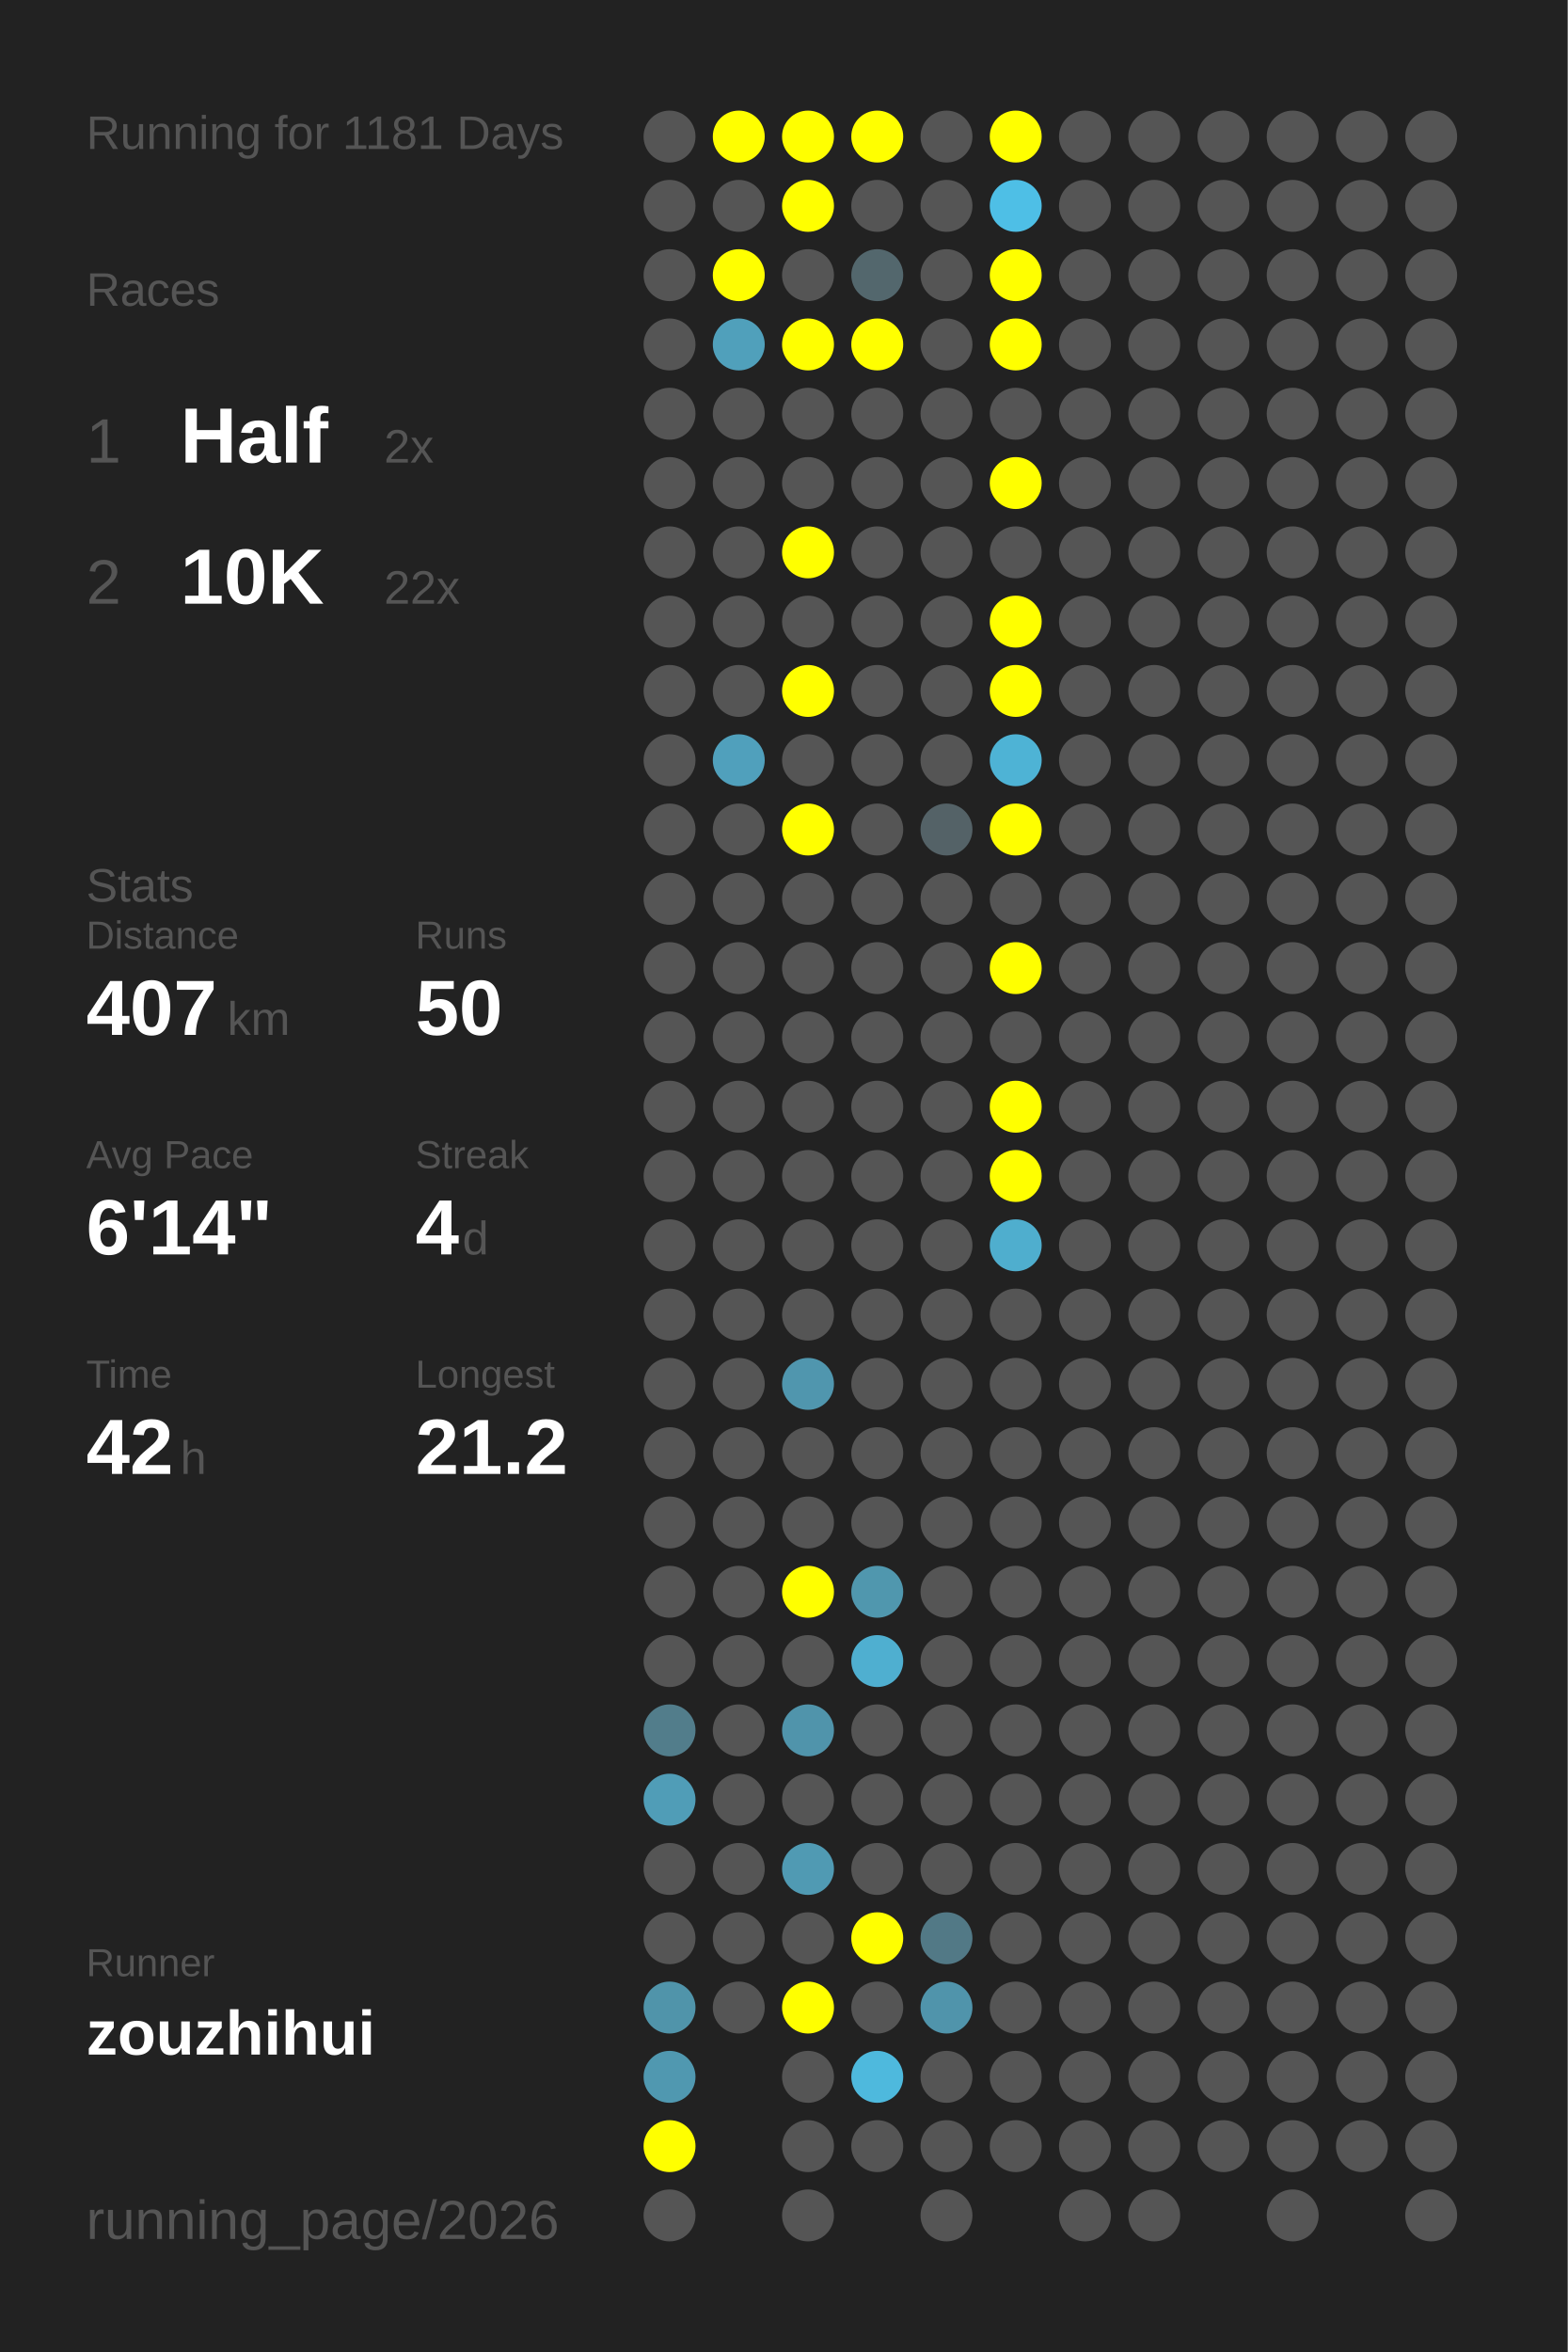
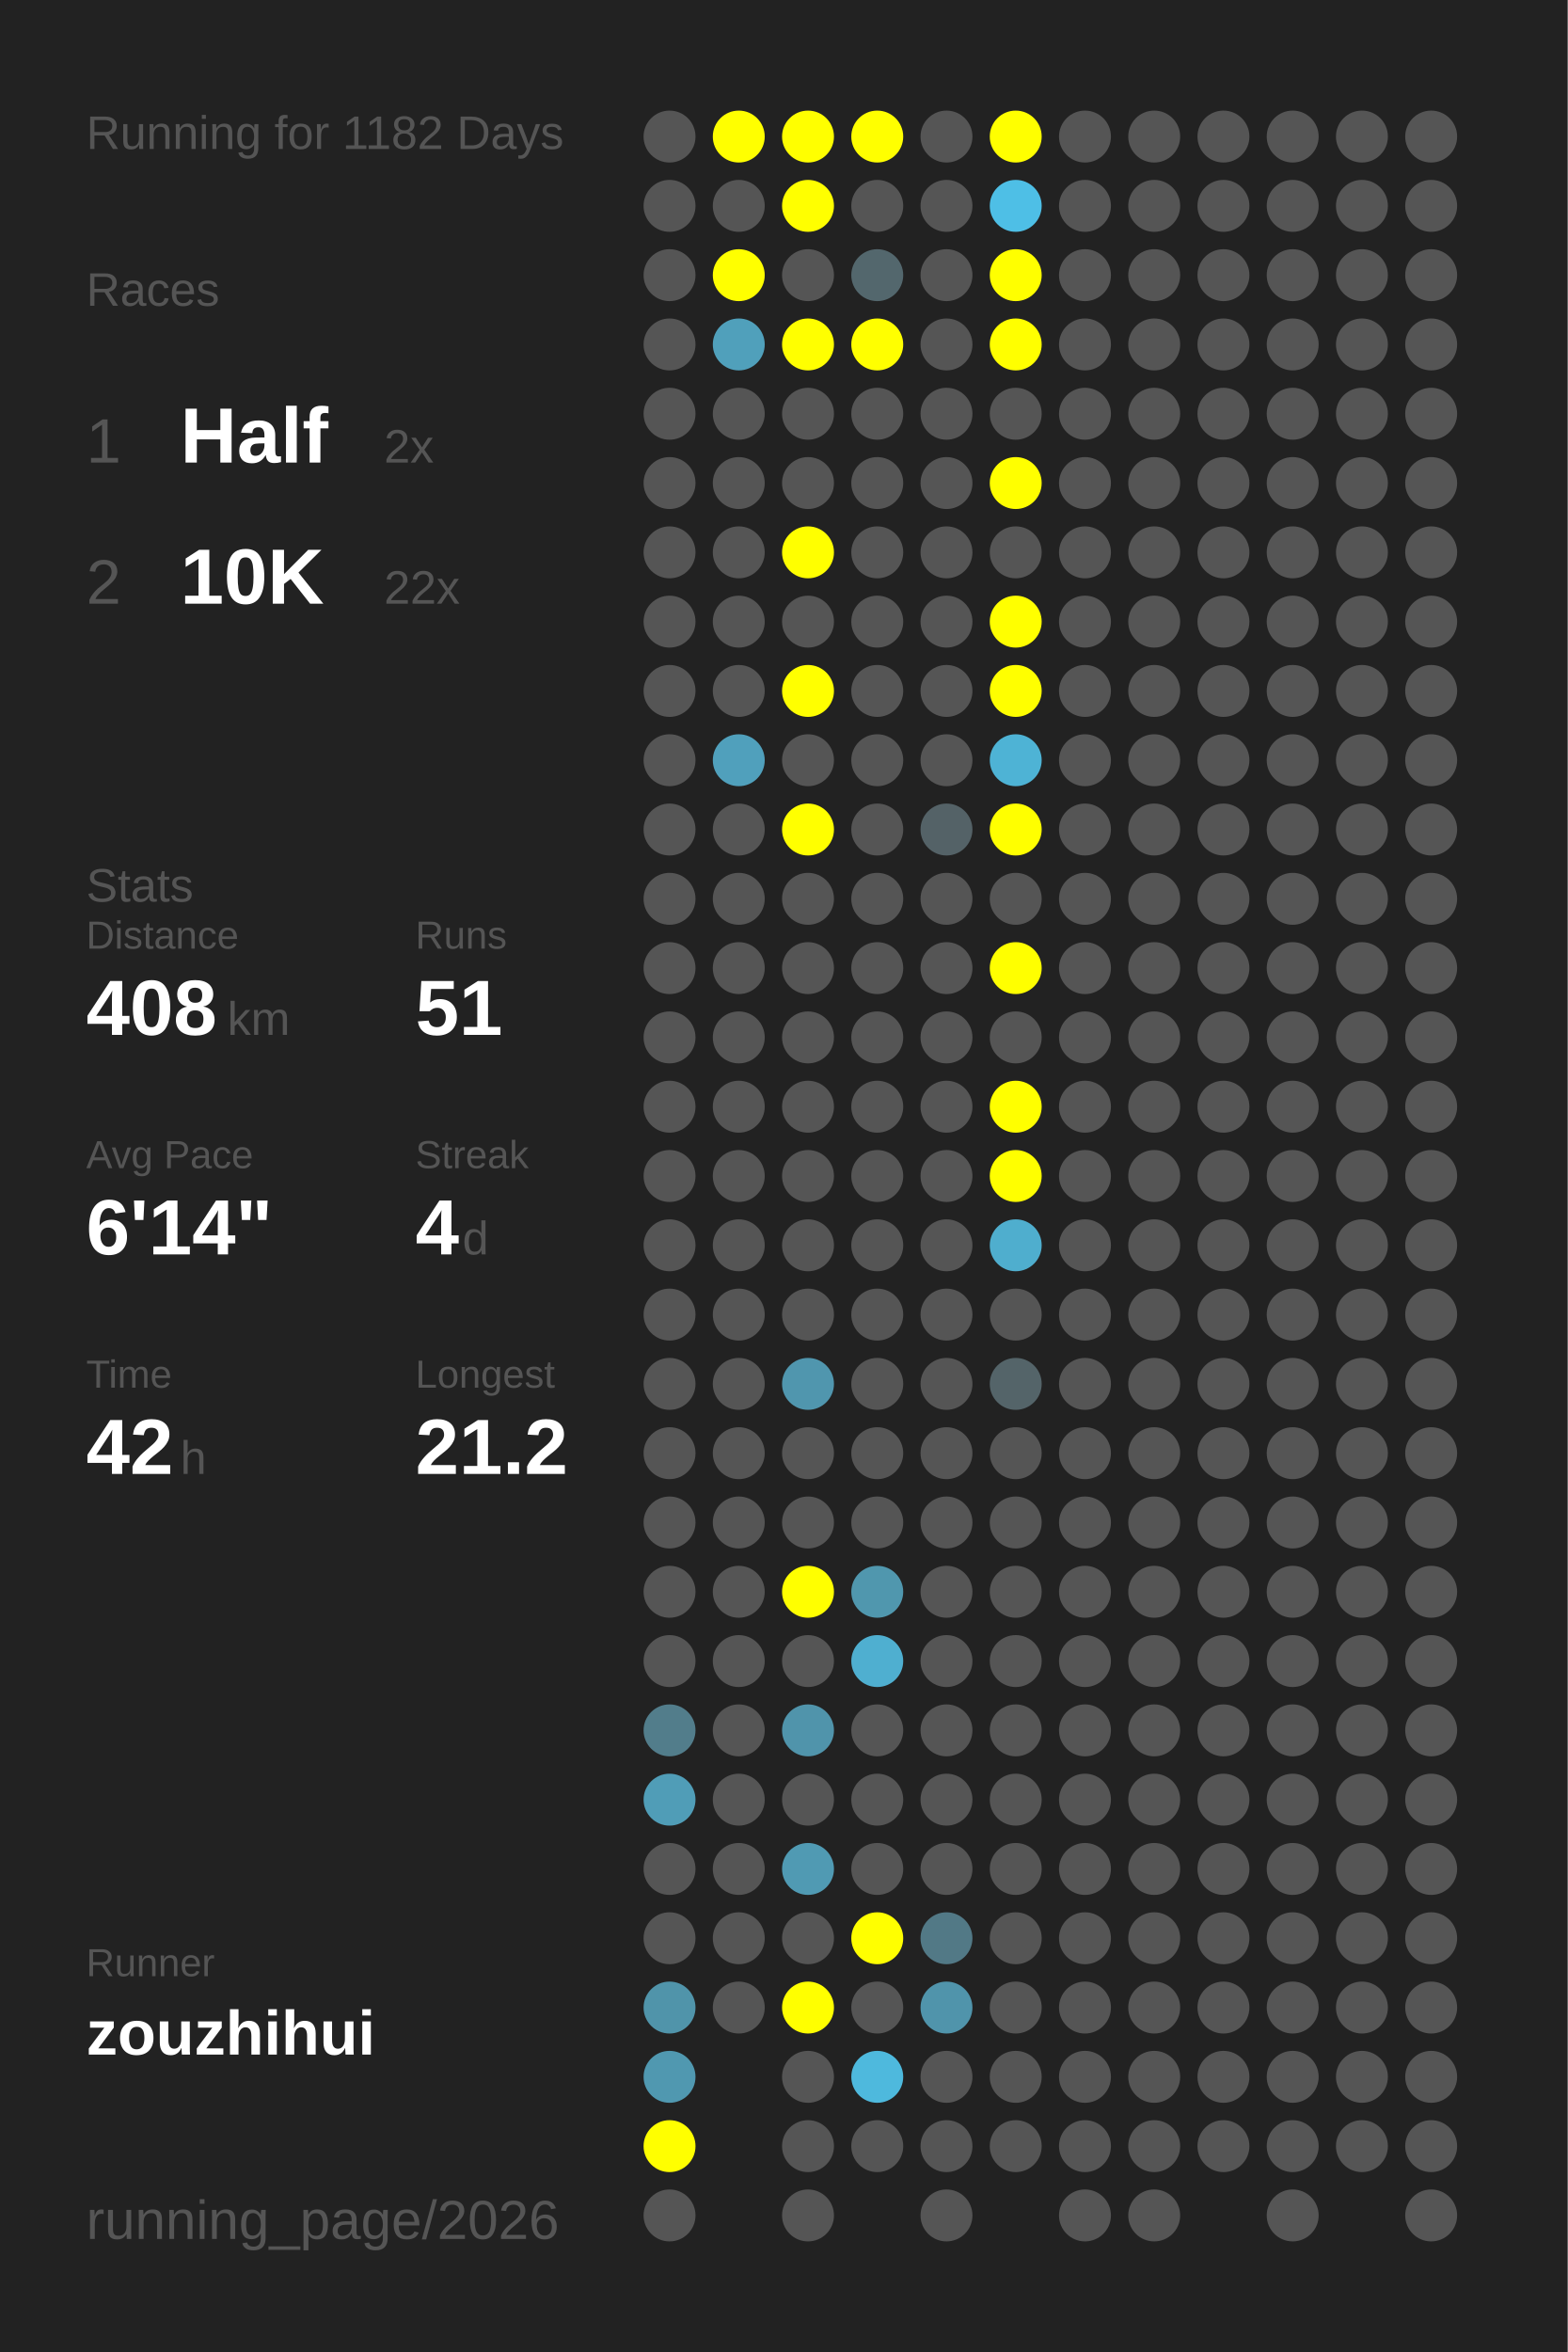
<svg xmlns="http://www.w3.org/2000/svg" baseProfile="full" height="300mm" version="1.1" viewBox="0,0,200,300" width="200mm">
  <defs />
  <rect fill="#222222" height="300" width="200" x="0" y="0" />
-   <text fill="#555555" style="font-size:6px; font-family:Arial;" x="11" y="19">Running for 1181 Days</text>
+   <text fill="#555555" style="font-size:6px; font-family:Arial;" x="11" y="19">Running for 1182 Days</text>
  <text fill="#555555" style="font-size:6px; font-family:Arial;" x="11" y="39">Races</text>
  <text fill="#555555" style="font-size:8px; font-family:Arial;" x="11" y="59">1</text>
  <text fill="#FFFFFF" style="font-size:10px; font-family:Arial; font-weight:bold;" x="23" y="59">Half</text>
  <text fill="#555555" style="font-size:6px; font-family:Arial;" x="49" y="59">2x</text>
  <text fill="#555555" style="font-size:8px; font-family:Arial;" x="11" y="77">2</text>
  <text fill="#FFFFFF" style="font-size:10px; font-family:Arial; font-weight:bold;" x="23" y="77">10K</text>
  <text fill="#555555" style="font-size:6px; font-family:Arial;" x="49" y="77">22x</text>
  <text fill="#555555" style="font-size:6px; font-family:Arial;" x="11" y="115">Stats</text>
  <text fill="#555555" style="font-size:5px; font-family:Arial;" x="11" y="121">Distance</text>
-   <text fill="#FFFFFF" style="font-size:10px; font-family:Arial; font-weight:bold;" x="11" y="132">407</text>
+   <text fill="#FFFFFF" style="font-size:10px; font-family:Arial; font-weight:bold;" x="11" y="132">408</text>
  <text fill="#555555" style="font-size:6px; font-family:Arial;" x="29" y="132">km</text>
  <text fill="#555555" style="font-size:5px; font-family:Arial;" x="53" y="121">Runs</text>
-   <text fill="#FFFFFF" style="font-size:10px; font-family:Arial; font-weight:bold;" x="53" y="132">50</text>
+   <text fill="#FFFFFF" style="font-size:10px; font-family:Arial; font-weight:bold;" x="53" y="132">51</text>
  <text fill="#555555" style="font-size:5px; font-family:Arial;" x="11" y="149">Avg Pace</text>
  <text fill="#FFFFFF" style="font-size:10px; font-family:Arial; font-weight:bold;" x="11" y="160">6'14"</text>
  <text fill="#555555" style="font-size:5px; font-family:Arial;" x="53" y="149">Streak</text>
  <text fill="#FFFFFF" style="font-size:10px; font-family:Arial; font-weight:bold;" x="53" y="160">4</text>
  <text fill="#555555" style="font-size:6px; font-family:Arial;" x="59" y="160">d</text>
  <text fill="#555555" style="font-size:5px; font-family:Arial;" x="11" y="177">Time</text>
  <text fill="#FFFFFF" style="font-size:10px; font-family:Arial; font-weight:bold;" x="11" y="188">42</text>
  <text fill="#555555" style="font-size:6px; font-family:Arial;" x="23" y="188">h</text>
  <text fill="#555555" style="font-size:5px; font-family:Arial;" x="53" y="177">Longest</text>
  <text fill="#FFFFFF" style="font-size:10px; font-family:Arial; font-weight:bold;" x="53" y="188">21.2</text>
  <text fill="#555555" style="font-size:5px; font-family:Arial;" x="11" y="252.065">Runner</text>
  <text fill="#FFFFFF" style="font-size:8px; font-family:Arial; font-weight:bold;" x="11" y="262.065">zouzhihui</text>
  <text fill="#555555" style="font-size:7px; font-family:Arial;" x="11" y="285.581">running_page/2026</text>
  <circle cx="85.417" cy="17.419" fill="#555555" r="3.312" />
  <circle cx="85.417" cy="26.258" fill="#555555" r="3.312" />
  <circle cx="85.417" cy="35.097" fill="#555555" r="3.312" />
  <circle cx="85.417" cy="43.935" fill="#555555" r="3.312" />
  <circle cx="85.417" cy="52.774" fill="#555555" r="3.312" />
  <circle cx="85.417" cy="61.613" fill="#555555" r="3.312" />
  <circle cx="85.417" cy="70.452" fill="#555555" r="3.312" />
  <circle cx="85.417" cy="79.29" fill="#555555" r="3.312" />
  <circle cx="85.417" cy="88.129" fill="#555555" r="3.312" />
  <circle cx="85.417" cy="96.968" fill="#555555" r="3.312" />
  <circle cx="85.417" cy="105.806" fill="#555555" r="3.312" />
  <circle cx="85.417" cy="114.645" fill="#555555" r="3.312" />
  <circle cx="85.417" cy="123.484" fill="#555555" r="3.312" />
  <circle cx="85.417" cy="132.323" fill="#555555" r="3.312" />
  <circle cx="85.417" cy="141.161" fill="#555555" r="3.312" />
  <circle cx="85.417" cy="150" fill="#555555" r="3.312" />
  <circle cx="85.417" cy="158.839" fill="#555555" r="3.312" />
  <circle cx="85.417" cy="167.677" fill="#555555" r="3.312" />
  <circle cx="85.417" cy="176.516" fill="#555555" r="3.312" />
  <circle cx="85.417" cy="185.355" fill="#555555" r="3.312" />
  <circle cx="85.417" cy="194.194" fill="#555555" r="3.312" />
  <circle cx="85.417" cy="203.032" fill="#555555" r="3.312" />
  <circle cx="85.417" cy="211.871" fill="#555555" r="3.312" />
  <circle cx="85.417" cy="220.71" fill="#527d8b" r="3.312" />
  <circle cx="85.417" cy="229.548" fill="#509db7" r="3.312" />
  <circle cx="85.417" cy="238.387" fill="#555555" r="3.312" />
  <circle cx="85.417" cy="247.226" fill="#555555" r="3.312" />
  <circle cx="85.417" cy="256.065" fill="#5094aa" r="3.312" />
  <circle cx="85.417" cy="264.903" fill="#5098b0" r="3.312" />
  <circle cx="85.417" cy="273.742" fill="#FFFF00" r="3.312" />
  <circle cx="85.417" cy="282.581" fill="#555555" r="3.312" />
  <circle cx="94.25" cy="17.419" fill="#FFFF00" r="3.312" />
  <circle cx="94.25" cy="26.258" fill="#555555" r="3.312" />
  <circle cx="94.25" cy="35.097" fill="#FFFF00" r="3.312" />
  <circle cx="94.25" cy="43.935" fill="#50a0bb" r="3.312" />
  <circle cx="94.25" cy="52.774" fill="#555555" r="3.312" />
  <circle cx="94.25" cy="61.613" fill="#555555" r="3.312" />
  <circle cx="94.25" cy="70.452" fill="#555555" r="3.312" />
  <circle cx="94.25" cy="79.29" fill="#555555" r="3.312" />
  <circle cx="94.25" cy="88.129" fill="#555555" r="3.312" />
  <circle cx="94.25" cy="96.968" fill="#50a0bc" r="3.312" />
  <circle cx="94.25" cy="105.806" fill="#555555" r="3.312" />
  <circle cx="94.25" cy="114.645" fill="#555555" r="3.312" />
  <circle cx="94.25" cy="123.484" fill="#555555" r="3.312" />
  <circle cx="94.25" cy="132.323" fill="#555555" r="3.312" />
  <circle cx="94.25" cy="141.161" fill="#555555" r="3.312" />
  <circle cx="94.25" cy="150" fill="#555555" r="3.312" />
  <circle cx="94.25" cy="158.839" fill="#555555" r="3.312" />
  <circle cx="94.25" cy="167.677" fill="#555555" r="3.312" />
  <circle cx="94.25" cy="176.516" fill="#555555" r="3.312" />
  <circle cx="94.25" cy="185.355" fill="#555555" r="3.312" />
  <circle cx="94.25" cy="194.194" fill="#555555" r="3.312" />
  <circle cx="94.25" cy="203.032" fill="#555555" r="3.312" />
  <circle cx="94.25" cy="211.871" fill="#555555" r="3.312" />
  <circle cx="94.25" cy="220.71" fill="#555555" r="3.312" />
  <circle cx="94.25" cy="229.548" fill="#555555" r="3.312" />
  <circle cx="94.25" cy="238.387" fill="#555555" r="3.312" />
  <circle cx="94.25" cy="247.226" fill="#555555" r="3.312" />
  <circle cx="94.25" cy="256.065" fill="#555555" r="3.312" />
  <circle cx="103.083" cy="17.419" fill="#FFFF00" r="3.312" />
  <circle cx="103.083" cy="26.258" fill="#FFFF00" r="3.312" />
  <circle cx="103.083" cy="35.097" fill="#555555" r="3.312" />
  <circle cx="103.083" cy="43.935" fill="#FFFF00" r="3.312" />
  <circle cx="103.083" cy="52.774" fill="#555555" r="3.312" />
  <circle cx="103.083" cy="61.613" fill="#555555" r="3.312" />
  <circle cx="103.083" cy="70.452" fill="#FFFF00" r="3.312" />
  <circle cx="103.083" cy="79.29" fill="#555555" r="3.312" />
  <circle cx="103.083" cy="88.129" fill="#FFFF00" r="3.312" />
  <circle cx="103.083" cy="96.968" fill="#555555" r="3.312" />
  <circle cx="103.083" cy="105.806" fill="#FFFF00" r="3.312" />
  <circle cx="103.083" cy="114.645" fill="#555555" r="3.312" />
  <circle cx="103.083" cy="123.484" fill="#555555" r="3.312" />
  <circle cx="103.083" cy="132.323" fill="#555555" r="3.312" />
  <circle cx="103.083" cy="141.161" fill="#555555" r="3.312" />
  <circle cx="103.083" cy="150" fill="#555555" r="3.312" />
  <circle cx="103.083" cy="158.839" fill="#555555" r="3.312" />
  <circle cx="103.083" cy="167.677" fill="#555555" r="3.312" />
  <circle cx="103.083" cy="176.516" fill="#5096ae" r="3.312" />
  <circle cx="103.083" cy="185.355" fill="#555555" r="3.312" />
  <circle cx="103.083" cy="194.194" fill="#555555" r="3.312" />
  <circle cx="103.083" cy="203.032" fill="#FFFF00" r="3.312" />
  <circle cx="103.083" cy="211.871" fill="#555555" r="3.312" />
  <circle cx="103.083" cy="220.71" fill="#5094ab" r="3.312" />
  <circle cx="103.083" cy="229.548" fill="#555555" r="3.312" />
  <circle cx="103.083" cy="238.387" fill="#509ab3" r="3.312" />
  <circle cx="103.083" cy="247.226" fill="#555555" r="3.312" />
  <circle cx="103.083" cy="256.065" fill="#FFFF00" r="3.312" />
  <circle cx="103.083" cy="264.903" fill="#555555" r="3.312" />
  <circle cx="103.083" cy="273.742" fill="#555555" r="3.312" />
  <circle cx="103.083" cy="282.581" fill="#555555" r="3.312" />
  <circle cx="111.917" cy="17.419" fill="#FFFF00" r="3.312" />
  <circle cx="111.917" cy="26.258" fill="#555555" r="3.312" />
  <circle cx="111.917" cy="35.097" fill="#53676d" r="3.312" />
  <circle cx="111.917" cy="43.935" fill="#FFFF00" r="3.312" />
  <circle cx="111.917" cy="52.774" fill="#555555" r="3.312" />
  <circle cx="111.917" cy="61.613" fill="#555555" r="3.312" />
  <circle cx="111.917" cy="70.452" fill="#555555" r="3.312" />
  <circle cx="111.917" cy="79.29" fill="#555555" r="3.312" />
  <circle cx="111.917" cy="88.129" fill="#555555" r="3.312" />
  <circle cx="111.917" cy="96.968" fill="#555555" r="3.312" />
  <circle cx="111.917" cy="105.806" fill="#555555" r="3.312" />
  <circle cx="111.917" cy="114.645" fill="#555555" r="3.312" />
  <circle cx="111.917" cy="123.484" fill="#555555" r="3.312" />
  <circle cx="111.917" cy="132.323" fill="#555555" r="3.312" />
  <circle cx="111.917" cy="141.161" fill="#555555" r="3.312" />
  <circle cx="111.917" cy="150" fill="#555555" r="3.312" />
  <circle cx="111.917" cy="158.839" fill="#555555" r="3.312" />
  <circle cx="111.917" cy="167.677" fill="#555555" r="3.312" />
  <circle cx="111.917" cy="176.516" fill="#555555" r="3.312" />
  <circle cx="111.917" cy="185.355" fill="#555555" r="3.312" />
  <circle cx="111.917" cy="194.194" fill="#555555" r="3.312" />
  <circle cx="111.917" cy="203.032" fill="#5097ae" r="3.312" />
  <circle cx="111.917" cy="211.871" fill="#4fafd0" r="3.312" />
  <circle cx="111.917" cy="220.71" fill="#555555" r="3.312" />
  <circle cx="111.917" cy="229.548" fill="#555555" r="3.312" />
  <circle cx="111.917" cy="238.387" fill="#555555" r="3.312" />
  <circle cx="111.917" cy="247.226" fill="#FFFF00" r="3.312" />
  <circle cx="111.917" cy="256.065" fill="#555555" r="3.312" />
  <circle cx="111.917" cy="264.903" fill="#4eb9dd" r="3.312" />
  <circle cx="111.917" cy="273.742" fill="#555555" r="3.312" />
  <circle cx="120.75" cy="17.419" fill="#555555" r="3.312" />
  <circle cx="120.75" cy="26.258" fill="#555555" r="3.312" />
  <circle cx="120.75" cy="35.097" fill="#555555" r="3.312" />
  <circle cx="120.75" cy="43.935" fill="#555555" r="3.312" />
  <circle cx="120.75" cy="52.774" fill="#555555" r="3.312" />
  <circle cx="120.75" cy="61.613" fill="#555555" r="3.312" />
  <circle cx="120.75" cy="70.452" fill="#555555" r="3.312" />
  <circle cx="120.75" cy="79.29" fill="#555555" r="3.312" />
  <circle cx="120.75" cy="88.129" fill="#555555" r="3.312" />
  <circle cx="120.75" cy="96.968" fill="#555555" r="3.312" />
  <circle cx="120.75" cy="105.806" fill="#546267" r="3.312" />
  <circle cx="120.75" cy="114.645" fill="#555555" r="3.312" />
  <circle cx="120.75" cy="123.484" fill="#555555" r="3.312" />
  <circle cx="120.75" cy="132.323" fill="#555555" r="3.312" />
  <circle cx="120.75" cy="141.161" fill="#555555" r="3.312" />
  <circle cx="120.75" cy="150" fill="#555555" r="3.312" />
  <circle cx="120.75" cy="158.839" fill="#555555" r="3.312" />
  <circle cx="120.75" cy="167.677" fill="#555555" r="3.312" />
  <circle cx="120.75" cy="176.516" fill="#555555" r="3.312" />
  <circle cx="120.75" cy="185.355" fill="#555555" r="3.312" />
  <circle cx="120.75" cy="194.194" fill="#555555" r="3.312" />
  <circle cx="120.75" cy="203.032" fill="#555555" r="3.312" />
  <circle cx="120.75" cy="211.871" fill="#555555" r="3.312" />
  <circle cx="120.75" cy="220.71" fill="#555555" r="3.312" />
  <circle cx="120.75" cy="229.548" fill="#555555" r="3.312" />
  <circle cx="120.75" cy="238.387" fill="#555555" r="3.312" />
  <circle cx="120.75" cy="247.226" fill="#527986" r="3.312" />
  <circle cx="120.75" cy="256.065" fill="#5094ab" r="3.312" />
  <circle cx="120.75" cy="264.903" fill="#555555" r="3.312" />
  <circle cx="120.75" cy="273.742" fill="#555555" r="3.312" />
  <circle cx="120.75" cy="282.581" fill="#555555" r="3.312" />
  <circle cx="129.583" cy="17.419" fill="#FFFF00" r="3.312" />
  <circle cx="129.583" cy="26.258" fill="#4ebfe6" r="3.312" />
  <circle cx="129.583" cy="35.097" fill="#FFFF00" r="3.312" />
  <circle cx="129.583" cy="43.935" fill="#FFFF00" r="3.312" />
  <circle cx="129.583" cy="52.774" fill="#555555" r="3.312" />
  <circle cx="129.583" cy="61.613" fill="#FFFF00" r="3.312" />
  <circle cx="129.583" cy="70.452" fill="#555555" r="3.312" />
  <circle cx="129.583" cy="79.29" fill="#FFFF00" r="3.312" />
  <circle cx="129.583" cy="88.129" fill="#FFFF00" r="3.312" />
  <circle cx="129.583" cy="96.968" fill="#4eb3d5" r="3.312" />
  <circle cx="129.583" cy="105.806" fill="#FFFF00" r="3.312" />
  <circle cx="129.583" cy="114.645" fill="#555555" r="3.312" />
  <circle cx="129.583" cy="123.484" fill="#FFFF00" r="3.312" />
  <circle cx="129.583" cy="132.323" fill="#555555" r="3.312" />
  <circle cx="129.583" cy="141.161" fill="#FFFF00" r="3.312" />
  <circle cx="129.583" cy="150" fill="#FFFF00" r="3.312" />
  <circle cx="129.583" cy="158.839" fill="#4faece" r="3.312" />
  <circle cx="129.583" cy="167.677" fill="#555555" r="3.312" />
-   <circle cx="129.583" cy="176.516" fill="#555555" r="3.312" />
+   <circle cx="129.583" cy="176.516" fill="#546469" r="3.312" />
  <circle cx="129.583" cy="185.355" fill="#555555" r="3.312" />
  <circle cx="129.583" cy="194.194" fill="#555555" r="3.312" />
  <circle cx="129.583" cy="203.032" fill="#555555" r="3.312" />
  <circle cx="129.583" cy="211.871" fill="#555555" r="3.312" />
  <circle cx="129.583" cy="220.71" fill="#555555" r="3.312" />
  <circle cx="129.583" cy="229.548" fill="#555555" r="3.312" />
  <circle cx="129.583" cy="238.387" fill="#555555" r="3.312" />
  <circle cx="129.583" cy="247.226" fill="#555555" r="3.312" />
  <circle cx="129.583" cy="256.065" fill="#555555" r="3.312" />
  <circle cx="129.583" cy="264.903" fill="#555555" r="3.312" />
  <circle cx="129.583" cy="273.742" fill="#555555" r="3.312" />
  <circle cx="138.417" cy="17.419" fill="#555555" r="3.312" />
  <circle cx="138.417" cy="26.258" fill="#555555" r="3.312" />
  <circle cx="138.417" cy="35.097" fill="#555555" r="3.312" />
  <circle cx="138.417" cy="43.935" fill="#555555" r="3.312" />
  <circle cx="138.417" cy="52.774" fill="#555555" r="3.312" />
  <circle cx="138.417" cy="61.613" fill="#555555" r="3.312" />
  <circle cx="138.417" cy="70.452" fill="#555555" r="3.312" />
  <circle cx="138.417" cy="79.29" fill="#555555" r="3.312" />
  <circle cx="138.417" cy="88.129" fill="#555555" r="3.312" />
  <circle cx="138.417" cy="96.968" fill="#555555" r="3.312" />
  <circle cx="138.417" cy="105.806" fill="#555555" r="3.312" />
  <circle cx="138.417" cy="114.645" fill="#555555" r="3.312" />
  <circle cx="138.417" cy="123.484" fill="#555555" r="3.312" />
  <circle cx="138.417" cy="132.323" fill="#555555" r="3.312" />
  <circle cx="138.417" cy="141.161" fill="#555555" r="3.312" />
  <circle cx="138.417" cy="150" fill="#555555" r="3.312" />
  <circle cx="138.417" cy="158.839" fill="#555555" r="3.312" />
  <circle cx="138.417" cy="167.677" fill="#555555" r="3.312" />
  <circle cx="138.417" cy="176.516" fill="#555555" r="3.312" />
  <circle cx="138.417" cy="185.355" fill="#555555" r="3.312" />
  <circle cx="138.417" cy="194.194" fill="#555555" r="3.312" />
  <circle cx="138.417" cy="203.032" fill="#555555" r="3.312" />
  <circle cx="138.417" cy="211.871" fill="#555555" r="3.312" />
  <circle cx="138.417" cy="220.71" fill="#555555" r="3.312" />
  <circle cx="138.417" cy="229.548" fill="#555555" r="3.312" />
  <circle cx="138.417" cy="238.387" fill="#555555" r="3.312" />
  <circle cx="138.417" cy="247.226" fill="#555555" r="3.312" />
  <circle cx="138.417" cy="256.065" fill="#555555" r="3.312" />
  <circle cx="138.417" cy="264.903" fill="#555555" r="3.312" />
  <circle cx="138.417" cy="273.742" fill="#555555" r="3.312" />
  <circle cx="138.417" cy="282.581" fill="#555555" r="3.312" />
  <circle cx="147.25" cy="17.419" fill="#555555" r="3.312" />
  <circle cx="147.25" cy="26.258" fill="#555555" r="3.312" />
  <circle cx="147.25" cy="35.097" fill="#555555" r="3.312" />
  <circle cx="147.25" cy="43.935" fill="#555555" r="3.312" />
  <circle cx="147.25" cy="52.774" fill="#555555" r="3.312" />
  <circle cx="147.25" cy="61.613" fill="#555555" r="3.312" />
  <circle cx="147.25" cy="70.452" fill="#555555" r="3.312" />
  <circle cx="147.25" cy="79.29" fill="#555555" r="3.312" />
  <circle cx="147.25" cy="88.129" fill="#555555" r="3.312" />
  <circle cx="147.25" cy="96.968" fill="#555555" r="3.312" />
  <circle cx="147.25" cy="105.806" fill="#555555" r="3.312" />
  <circle cx="147.25" cy="114.645" fill="#555555" r="3.312" />
  <circle cx="147.25" cy="123.484" fill="#555555" r="3.312" />
  <circle cx="147.25" cy="132.323" fill="#555555" r="3.312" />
  <circle cx="147.25" cy="141.161" fill="#555555" r="3.312" />
  <circle cx="147.25" cy="150" fill="#555555" r="3.312" />
  <circle cx="147.25" cy="158.839" fill="#555555" r="3.312" />
  <circle cx="147.25" cy="167.677" fill="#555555" r="3.312" />
  <circle cx="147.25" cy="176.516" fill="#555555" r="3.312" />
  <circle cx="147.25" cy="185.355" fill="#555555" r="3.312" />
  <circle cx="147.25" cy="194.194" fill="#555555" r="3.312" />
  <circle cx="147.25" cy="203.032" fill="#555555" r="3.312" />
  <circle cx="147.25" cy="211.871" fill="#555555" r="3.312" />
  <circle cx="147.25" cy="220.71" fill="#555555" r="3.312" />
  <circle cx="147.25" cy="229.548" fill="#555555" r="3.312" />
  <circle cx="147.25" cy="238.387" fill="#555555" r="3.312" />
  <circle cx="147.25" cy="247.226" fill="#555555" r="3.312" />
  <circle cx="147.25" cy="256.065" fill="#555555" r="3.312" />
  <circle cx="147.25" cy="264.903" fill="#555555" r="3.312" />
  <circle cx="147.25" cy="273.742" fill="#555555" r="3.312" />
  <circle cx="147.25" cy="282.581" fill="#555555" r="3.312" />
  <circle cx="156.083" cy="17.419" fill="#555555" r="3.312" />
  <circle cx="156.083" cy="26.258" fill="#555555" r="3.312" />
  <circle cx="156.083" cy="35.097" fill="#555555" r="3.312" />
  <circle cx="156.083" cy="43.935" fill="#555555" r="3.312" />
  <circle cx="156.083" cy="52.774" fill="#555555" r="3.312" />
  <circle cx="156.083" cy="61.613" fill="#555555" r="3.312" />
  <circle cx="156.083" cy="70.452" fill="#555555" r="3.312" />
  <circle cx="156.083" cy="79.29" fill="#555555" r="3.312" />
  <circle cx="156.083" cy="88.129" fill="#555555" r="3.312" />
  <circle cx="156.083" cy="96.968" fill="#555555" r="3.312" />
  <circle cx="156.083" cy="105.806" fill="#555555" r="3.312" />
  <circle cx="156.083" cy="114.645" fill="#555555" r="3.312" />
  <circle cx="156.083" cy="123.484" fill="#555555" r="3.312" />
  <circle cx="156.083" cy="132.323" fill="#555555" r="3.312" />
  <circle cx="156.083" cy="141.161" fill="#555555" r="3.312" />
  <circle cx="156.083" cy="150" fill="#555555" r="3.312" />
  <circle cx="156.083" cy="158.839" fill="#555555" r="3.312" />
  <circle cx="156.083" cy="167.677" fill="#555555" r="3.312" />
  <circle cx="156.083" cy="176.516" fill="#555555" r="3.312" />
  <circle cx="156.083" cy="185.355" fill="#555555" r="3.312" />
  <circle cx="156.083" cy="194.194" fill="#555555" r="3.312" />
  <circle cx="156.083" cy="203.032" fill="#555555" r="3.312" />
  <circle cx="156.083" cy="211.871" fill="#555555" r="3.312" />
  <circle cx="156.083" cy="220.71" fill="#555555" r="3.312" />
  <circle cx="156.083" cy="229.548" fill="#555555" r="3.312" />
  <circle cx="156.083" cy="238.387" fill="#555555" r="3.312" />
  <circle cx="156.083" cy="247.226" fill="#555555" r="3.312" />
  <circle cx="156.083" cy="256.065" fill="#555555" r="3.312" />
  <circle cx="156.083" cy="264.903" fill="#555555" r="3.312" />
  <circle cx="156.083" cy="273.742" fill="#555555" r="3.312" />
  <circle cx="164.917" cy="17.419" fill="#555555" r="3.312" />
  <circle cx="164.917" cy="26.258" fill="#555555" r="3.312" />
  <circle cx="164.917" cy="35.097" fill="#555555" r="3.312" />
  <circle cx="164.917" cy="43.935" fill="#555555" r="3.312" />
  <circle cx="164.917" cy="52.774" fill="#555555" r="3.312" />
  <circle cx="164.917" cy="61.613" fill="#555555" r="3.312" />
  <circle cx="164.917" cy="70.452" fill="#555555" r="3.312" />
  <circle cx="164.917" cy="79.29" fill="#555555" r="3.312" />
  <circle cx="164.917" cy="88.129" fill="#555555" r="3.312" />
  <circle cx="164.917" cy="96.968" fill="#555555" r="3.312" />
  <circle cx="164.917" cy="105.806" fill="#555555" r="3.312" />
  <circle cx="164.917" cy="114.645" fill="#555555" r="3.312" />
  <circle cx="164.917" cy="123.484" fill="#555555" r="3.312" />
  <circle cx="164.917" cy="132.323" fill="#555555" r="3.312" />
  <circle cx="164.917" cy="141.161" fill="#555555" r="3.312" />
  <circle cx="164.917" cy="150" fill="#555555" r="3.312" />
  <circle cx="164.917" cy="158.839" fill="#555555" r="3.312" />
  <circle cx="164.917" cy="167.677" fill="#555555" r="3.312" />
  <circle cx="164.917" cy="176.516" fill="#555555" r="3.312" />
  <circle cx="164.917" cy="185.355" fill="#555555" r="3.312" />
  <circle cx="164.917" cy="194.194" fill="#555555" r="3.312" />
  <circle cx="164.917" cy="203.032" fill="#555555" r="3.312" />
  <circle cx="164.917" cy="211.871" fill="#555555" r="3.312" />
  <circle cx="164.917" cy="220.71" fill="#555555" r="3.312" />
  <circle cx="164.917" cy="229.548" fill="#555555" r="3.312" />
  <circle cx="164.917" cy="238.387" fill="#555555" r="3.312" />
  <circle cx="164.917" cy="247.226" fill="#555555" r="3.312" />
  <circle cx="164.917" cy="256.065" fill="#555555" r="3.312" />
  <circle cx="164.917" cy="264.903" fill="#555555" r="3.312" />
  <circle cx="164.917" cy="273.742" fill="#555555" r="3.312" />
  <circle cx="164.917" cy="282.581" fill="#555555" r="3.312" />
  <circle cx="173.75" cy="17.419" fill="#555555" r="3.312" />
  <circle cx="173.75" cy="26.258" fill="#555555" r="3.312" />
  <circle cx="173.75" cy="35.097" fill="#555555" r="3.312" />
  <circle cx="173.75" cy="43.935" fill="#555555" r="3.312" />
  <circle cx="173.75" cy="52.774" fill="#555555" r="3.312" />
  <circle cx="173.75" cy="61.613" fill="#555555" r="3.312" />
  <circle cx="173.75" cy="70.452" fill="#555555" r="3.312" />
  <circle cx="173.75" cy="79.29" fill="#555555" r="3.312" />
  <circle cx="173.75" cy="88.129" fill="#555555" r="3.312" />
  <circle cx="173.75" cy="96.968" fill="#555555" r="3.312" />
  <circle cx="173.75" cy="105.806" fill="#555555" r="3.312" />
  <circle cx="173.75" cy="114.645" fill="#555555" r="3.312" />
  <circle cx="173.75" cy="123.484" fill="#555555" r="3.312" />
  <circle cx="173.75" cy="132.323" fill="#555555" r="3.312" />
  <circle cx="173.75" cy="141.161" fill="#555555" r="3.312" />
  <circle cx="173.75" cy="150" fill="#555555" r="3.312" />
  <circle cx="173.75" cy="158.839" fill="#555555" r="3.312" />
  <circle cx="173.75" cy="167.677" fill="#555555" r="3.312" />
  <circle cx="173.75" cy="176.516" fill="#555555" r="3.312" />
  <circle cx="173.75" cy="185.355" fill="#555555" r="3.312" />
  <circle cx="173.75" cy="194.194" fill="#555555" r="3.312" />
  <circle cx="173.75" cy="203.032" fill="#555555" r="3.312" />
  <circle cx="173.75" cy="211.871" fill="#555555" r="3.312" />
  <circle cx="173.75" cy="220.71" fill="#555555" r="3.312" />
  <circle cx="173.75" cy="229.548" fill="#555555" r="3.312" />
  <circle cx="173.75" cy="238.387" fill="#555555" r="3.312" />
  <circle cx="173.75" cy="247.226" fill="#555555" r="3.312" />
  <circle cx="173.75" cy="256.065" fill="#555555" r="3.312" />
  <circle cx="173.75" cy="264.903" fill="#555555" r="3.312" />
  <circle cx="173.75" cy="273.742" fill="#555555" r="3.312" />
  <circle cx="182.583" cy="17.419" fill="#555555" r="3.312" />
  <circle cx="182.583" cy="26.258" fill="#555555" r="3.312" />
  <circle cx="182.583" cy="35.097" fill="#555555" r="3.312" />
  <circle cx="182.583" cy="43.935" fill="#555555" r="3.312" />
  <circle cx="182.583" cy="52.774" fill="#555555" r="3.312" />
  <circle cx="182.583" cy="61.613" fill="#555555" r="3.312" />
  <circle cx="182.583" cy="70.452" fill="#555555" r="3.312" />
  <circle cx="182.583" cy="79.29" fill="#555555" r="3.312" />
  <circle cx="182.583" cy="88.129" fill="#555555" r="3.312" />
  <circle cx="182.583" cy="96.968" fill="#555555" r="3.312" />
  <circle cx="182.583" cy="105.806" fill="#555555" r="3.312" />
  <circle cx="182.583" cy="114.645" fill="#555555" r="3.312" />
  <circle cx="182.583" cy="123.484" fill="#555555" r="3.312" />
  <circle cx="182.583" cy="132.323" fill="#555555" r="3.312" />
  <circle cx="182.583" cy="141.161" fill="#555555" r="3.312" />
  <circle cx="182.583" cy="150" fill="#555555" r="3.312" />
  <circle cx="182.583" cy="158.839" fill="#555555" r="3.312" />
  <circle cx="182.583" cy="167.677" fill="#555555" r="3.312" />
  <circle cx="182.583" cy="176.516" fill="#555555" r="3.312" />
  <circle cx="182.583" cy="185.355" fill="#555555" r="3.312" />
  <circle cx="182.583" cy="194.194" fill="#555555" r="3.312" />
  <circle cx="182.583" cy="203.032" fill="#555555" r="3.312" />
  <circle cx="182.583" cy="211.871" fill="#555555" r="3.312" />
  <circle cx="182.583" cy="220.71" fill="#555555" r="3.312" />
  <circle cx="182.583" cy="229.548" fill="#555555" r="3.312" />
  <circle cx="182.583" cy="238.387" fill="#555555" r="3.312" />
  <circle cx="182.583" cy="247.226" fill="#555555" r="3.312" />
  <circle cx="182.583" cy="256.065" fill="#555555" r="3.312" />
  <circle cx="182.583" cy="264.903" fill="#555555" r="3.312" />
  <circle cx="182.583" cy="273.742" fill="#555555" r="3.312" />
  <circle cx="182.583" cy="282.581" fill="#555555" r="3.312" />
</svg>
